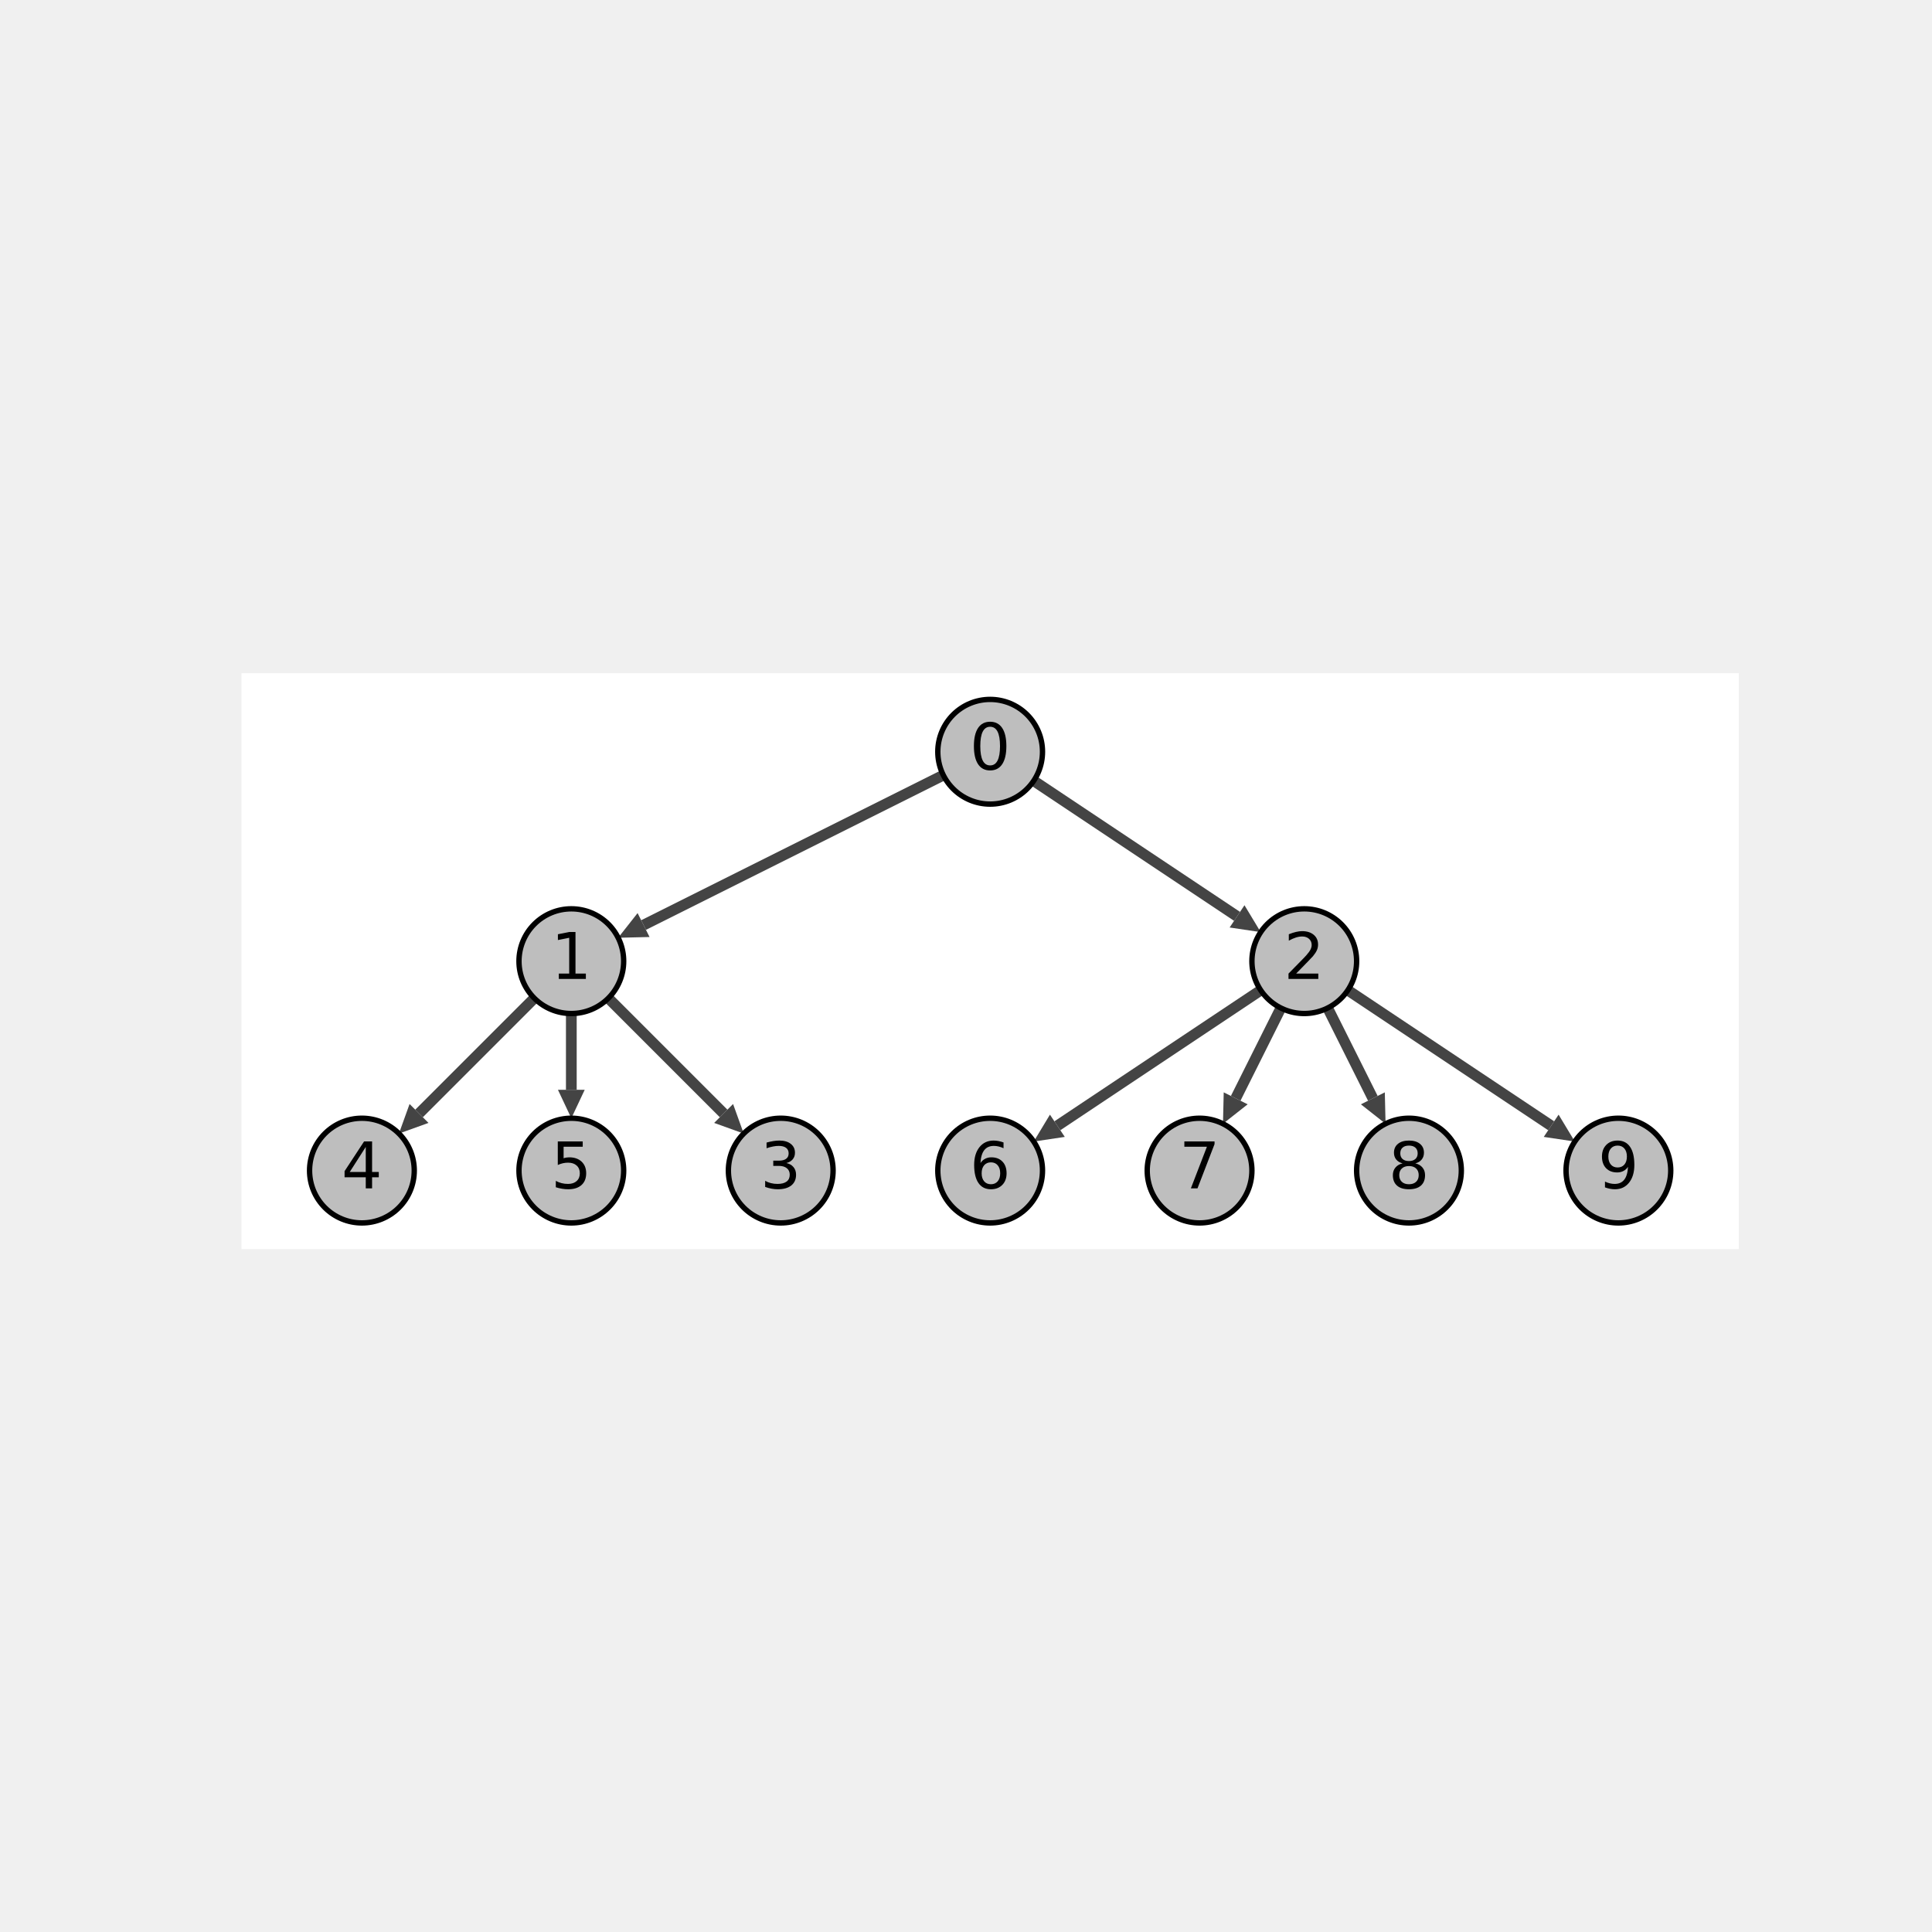
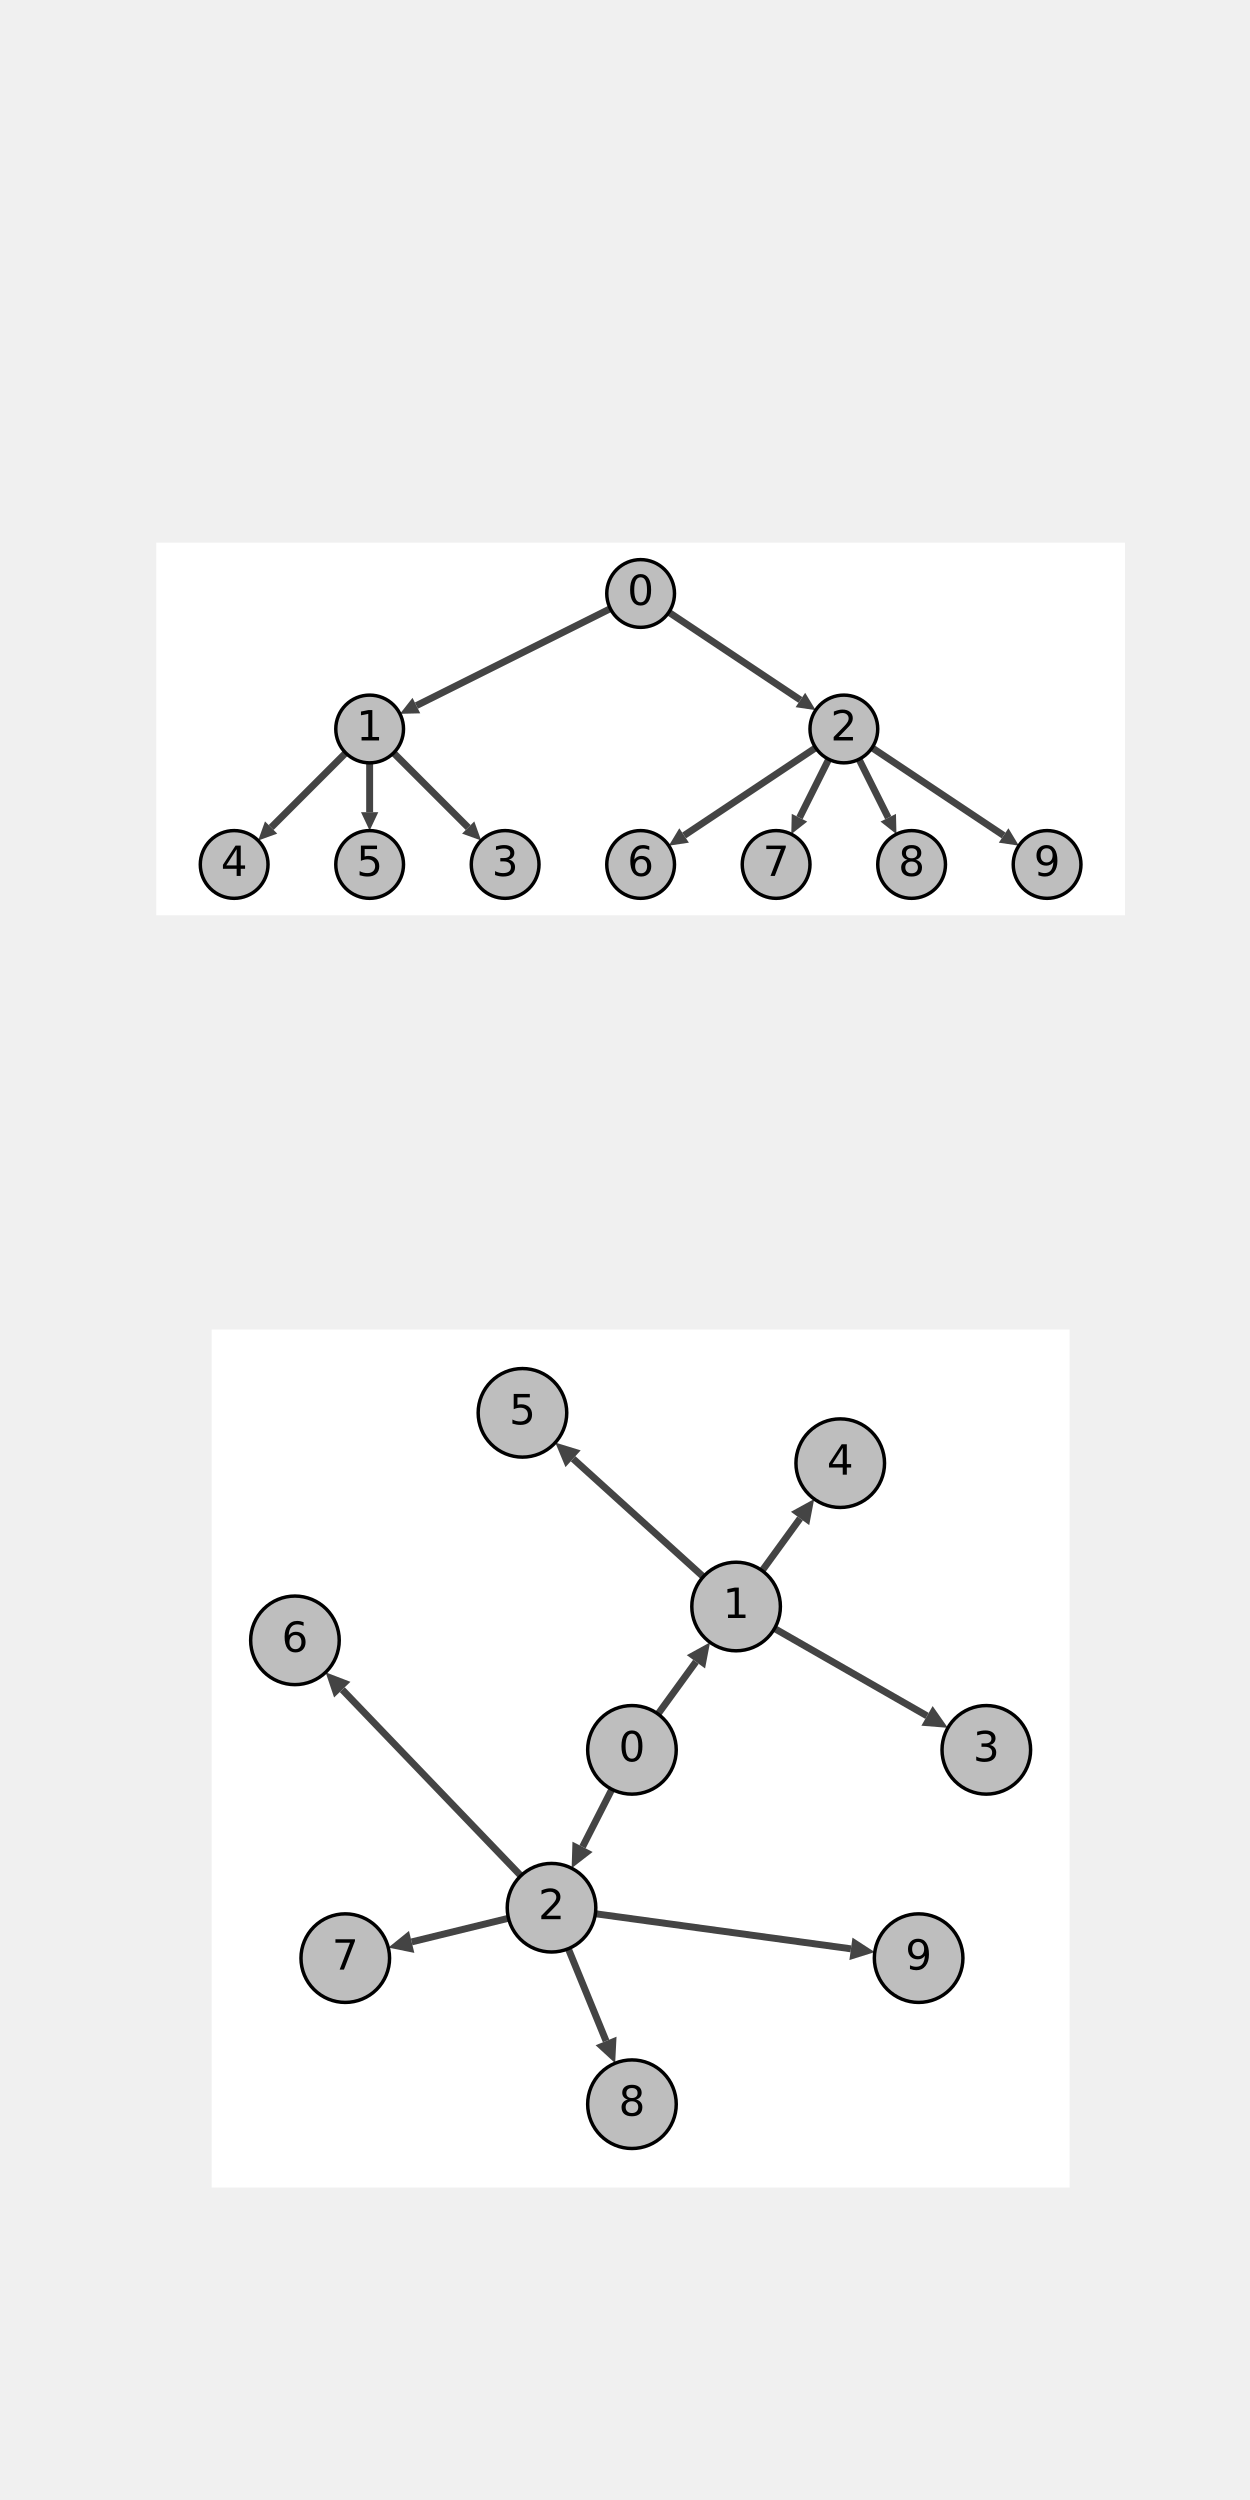
- <svg xmlns="http://www.w3.org/2000/svg" xmlns:xlink="http://www.w3.org/1999/xlink" width="360pt" height="360pt" viewBox="0 0 360 360" version="1.1">
+ <svg xmlns="http://www.w3.org/2000/svg" xmlns:xlink="http://www.w3.org/1999/xlink" width="360pt" height="720pt" viewBox="0 0 360 720" version="1.1">
  <defs>
    <style type="text/css">*{stroke-linejoin: round; stroke-linecap: butt}</style>
  </defs>
  <g id="figure_1">
    <g id="patch_1">
-       <path d="M 0 360  L 360 360  L 360 0  L 0 0  L 0 360  z " style="fill: none" />
+       <path d="M 0 720  L 360 720  L 360 0  L 0 0  L 0 720  z " style="fill: none" />
    </g>
    <g id="axes_1">
      <g id="patch_2">
-         <path d="M 45 232.754  L 324 232.754  L 324 125.446  L 45 125.446  z " style="fill: #ffffff" />
+         <path d="M 45 263.599  L 324 263.599  L 324 156.292  L 45 156.292  z " style="fill: #ffffff" />
      </g>
      <g id="patch_3">
-         <path d="M 184.5 140.079  L 119.92 172.369  " clip-path="url(#p3da5fcbc7c)" style="fill: none; stroke: #444444; stroke-width: 2; stroke-linejoin: miter" />
+         <path d="M 184.5 170.924  L 119.92 203.214  " clip-path="url(#p1ca8524b95)" style="fill: none; stroke: #444444; stroke-width: 2; stroke-linejoin: miter" />
      </g>
      <g id="patch_4">
-         <path d="M 115.183 174.737  L 121.035 174.598  L 118.806 170.14  z " clip-path="url(#p3da5fcbc7c)" style="fill: #444444" />
+         <path d="M 115.183 205.583  L 121.035 205.443  L 118.806 200.985  z " clip-path="url(#p1ca8524b95)" style="fill: #444444" />
      </g>
      <g id="patch_5">
-         <path d="M 184.5 140.079  L 230.508 170.751  " clip-path="url(#p3da5fcbc7c)" style="fill: none; stroke: #444444; stroke-width: 2; stroke-linejoin: miter" />
+         <path d="M 184.5 170.924  L 230.508 201.596  " clip-path="url(#p1ca8524b95)" style="fill: none; stroke: #444444; stroke-width: 2; stroke-linejoin: miter" />
      </g>
      <g id="patch_6">
-         <path d="M 234.915 173.689  L 231.89 168.677  L 229.126 172.825  z " clip-path="url(#p3da5fcbc7c)" style="fill: #444444" />
+         <path d="M 234.915 204.534  L 231.89 199.523  L 229.126 203.67  z " clip-path="url(#p1ca8524b95)" style="fill: #444444" />
      </g>
      <g id="patch_7">
-         <path d="M 106.458 179.1  L 134.836 207.478  " clip-path="url(#p3da5fcbc7c)" style="fill: none; stroke: #444444; stroke-width: 2; stroke-linejoin: miter" />
+         <path d="M 106.458 209.945  L 134.836 238.324  " clip-path="url(#p1ca8524b95)" style="fill: none; stroke: #444444; stroke-width: 2; stroke-linejoin: miter" />
      </g>
      <g id="patch_8">
-         <path d="M 138.581 211.223  L 136.598 205.716  L 133.074 209.24  z " clip-path="url(#p3da5fcbc7c)" style="fill: #444444" />
+         <path d="M 138.581 242.068  L 136.598 236.561  L 133.074 240.086  z " clip-path="url(#p1ca8524b95)" style="fill: #444444" />
      </g>
      <g id="patch_9">
-         <path d="M 106.458 179.1  L 78.08 207.478  " clip-path="url(#p3da5fcbc7c)" style="fill: none; stroke: #444444; stroke-width: 2; stroke-linejoin: miter" />
+         <path d="M 106.458 209.945  L 78.08 238.324  " clip-path="url(#p1ca8524b95)" style="fill: none; stroke: #444444; stroke-width: 2; stroke-linejoin: miter" />
      </g>
      <g id="patch_10">
-         <path d="M 74.335 211.223  L 79.842 209.24  L 76.318 205.716  z " clip-path="url(#p3da5fcbc7c)" style="fill: #444444" />
+         <path d="M 74.335 242.068  L 79.842 240.086  L 76.318 236.561  z " clip-path="url(#p1ca8524b95)" style="fill: #444444" />
      </g>
      <g id="patch_11">
-         <path d="M 106.458 179.1  L 106.458 203.07  " clip-path="url(#p3da5fcbc7c)" style="fill: none; stroke: #444444; stroke-width: 2; stroke-linejoin: miter" />
+         <path d="M 106.458 209.945  L 106.458 233.915  " clip-path="url(#p1ca8524b95)" style="fill: none; stroke: #444444; stroke-width: 2; stroke-linejoin: miter" />
      </g>
      <g id="patch_12">
-         <path d="M 106.458 208.366  L 108.95 203.07  L 103.966 203.07  z " clip-path="url(#p3da5fcbc7c)" style="fill: #444444" />
+         <path d="M 106.458 239.211  L 108.95 233.915  L 103.966 233.915  z " clip-path="url(#p1ca8524b95)" style="fill: #444444" />
      </g>
      <g id="patch_13">
-         <path d="M 243.031 179.1  L 197.023 209.772  " clip-path="url(#p3da5fcbc7c)" style="fill: none; stroke: #444444; stroke-width: 2; stroke-linejoin: miter" />
+         <path d="M 243.031 209.945  L 197.023 240.617  " clip-path="url(#p1ca8524b95)" style="fill: none; stroke: #444444; stroke-width: 2; stroke-linejoin: miter" />
      </g>
      <g id="patch_14">
-         <path d="M 192.617 212.71  L 198.406 211.846  L 195.641 207.698  z " clip-path="url(#p3da5fcbc7c)" style="fill: #444444" />
+         <path d="M 192.617 243.555  L 198.406 242.691  L 195.641 238.544  z " clip-path="url(#p1ca8524b95)" style="fill: #444444" />
      </g>
      <g id="patch_15">
-         <path d="M 243.031 179.1  L 230.252 204.659  " clip-path="url(#p3da5fcbc7c)" style="fill: none; stroke: #444444; stroke-width: 2; stroke-linejoin: miter" />
+         <path d="M 243.031 209.945  L 230.252 235.504  " clip-path="url(#p1ca8524b95)" style="fill: none; stroke: #444444; stroke-width: 2; stroke-linejoin: miter" />
      </g>
      <g id="patch_16">
-         <path d="M 227.884 209.396  L 232.481 205.773  L 228.023 203.544  z " clip-path="url(#p3da5fcbc7c)" style="fill: #444444" />
+         <path d="M 227.884 240.241  L 232.481 236.619  L 228.023 234.39  z " clip-path="url(#p1ca8524b95)" style="fill: #444444" />
      </g>
      <g id="patch_17">
-         <path d="M 243.031 179.1  L 255.811 204.659  " clip-path="url(#p3da5fcbc7c)" style="fill: none; stroke: #444444; stroke-width: 2; stroke-linejoin: miter" />
+         <path d="M 243.031 209.945  L 255.811 235.504  " clip-path="url(#p1ca8524b95)" style="fill: none; stroke: #444444; stroke-width: 2; stroke-linejoin: miter" />
      </g>
      <g id="patch_18">
-         <path d="M 258.179 209.396  L 258.04 203.544  L 253.582 205.773  z " clip-path="url(#p3da5fcbc7c)" style="fill: #444444" />
+         <path d="M 258.179 240.241  L 258.04 234.39  L 253.582 236.619  z " clip-path="url(#p1ca8524b95)" style="fill: #444444" />
      </g>
      <g id="patch_19">
-         <path d="M 243.031 179.1  L 289.039 209.772  " clip-path="url(#p3da5fcbc7c)" style="fill: none; stroke: #444444; stroke-width: 2; stroke-linejoin: miter" />
+         <path d="M 243.031 209.945  L 289.039 240.617  " clip-path="url(#p1ca8524b95)" style="fill: none; stroke: #444444; stroke-width: 2; stroke-linejoin: miter" />
      </g>
      <g id="patch_20">
-         <path d="M 293.446 212.71  L 290.422 207.698  L 287.657 211.846  z " clip-path="url(#p3da5fcbc7c)" style="fill: #444444" />
+         <path d="M 293.446 243.555  L 290.422 238.544  L 287.657 242.691  z " clip-path="url(#p1ca8524b95)" style="fill: #444444" />
      </g>
      <g id="matplotlib.axis_1" />
      <g id="matplotlib.axis_2" />
      <g id="patch_21">
-         <path d="M 184.5 149.834  C 187.087 149.834 189.569 148.806 191.398 146.977  C 193.227 145.148 194.255 142.666 194.255 140.079  C 194.255 137.492 193.227 135.01 191.398 133.181  C 189.569 131.352 187.087 130.324 184.5 130.324  C 181.913 130.324 179.431 131.352 177.602 133.181  C 175.773 135.01 174.745 137.492 174.745 140.079  C 174.745 142.666 175.773 145.148 177.602 146.977  C 179.431 148.806 181.913 149.834 184.5 149.834  z " clip-path="url(#p3da5fcbc7c)" style="fill: #bebebe; stroke: #000000; stroke-linejoin: miter" />
+         <path d="M 184.5 180.68  C 187.087 180.68 189.569 179.652 191.398 177.822  C 193.227 175.993 194.255 173.512 194.255 170.924  C 194.255 168.337 193.227 165.856 191.398 164.026  C 189.569 162.197 187.087 161.169 184.5 161.169  C 181.913 161.169 179.431 162.197 177.602 164.026  C 175.773 165.856 174.745 168.337 174.745 170.924  C 174.745 173.512 175.773 175.993 177.602 177.822  C 179.431 179.652 181.913 180.68 184.5 180.68  z " clip-path="url(#p1ca8524b95)" style="fill: #bebebe; stroke: #000000; stroke-linejoin: miter" />
      </g>
      <g id="patch_22">
-         <path d="M 106.458 188.855  C 109.045 188.855 111.527 187.827 113.356 185.998  C 115.185 184.169 116.213 181.687 116.213 179.1  C 116.213 176.513 115.185 174.031 113.356 172.202  C 111.527 170.373 109.045 169.345 106.458 169.345  C 103.871 169.345 101.389 170.373 99.56 172.202  C 97.731 174.031 96.703 176.513 96.703 179.1  C 96.703 181.687 97.731 184.169 99.56 185.998  C 101.389 187.827 103.871 188.855 106.458 188.855  z " clip-path="url(#p3da5fcbc7c)" style="fill: #bebebe; stroke: #000000; stroke-linejoin: miter" />
+         <path d="M 106.458 219.701  C 109.045 219.701 111.527 218.673 113.356 216.843  C 115.185 215.014 116.213 212.533 116.213 209.945  C 116.213 207.358 115.185 204.877 113.356 203.047  C 111.527 201.218 109.045 200.19 106.458 200.19  C 103.871 200.19 101.389 201.218 99.56 203.047  C 97.731 204.877 96.703 207.358 96.703 209.945  C 96.703 212.533 97.731 215.014 99.56 216.843  C 101.389 218.673 103.871 219.701 106.458 219.701  z " clip-path="url(#p1ca8524b95)" style="fill: #bebebe; stroke: #000000; stroke-linejoin: miter" />
      </g>
      <g id="patch_23">
-         <path d="M 243.031 188.855  C 245.619 188.855 248.1 187.827 249.929 185.998  C 251.759 184.169 252.787 181.687 252.787 179.1  C 252.787 176.513 251.759 174.031 249.929 172.202  C 248.1 170.373 245.619 169.345 243.031 169.345  C 240.444 169.345 237.963 170.373 236.133 172.202  C 234.304 174.031 233.276 176.513 233.276 179.1  C 233.276 181.687 234.304 184.169 236.133 185.998  C 237.963 187.827 240.444 188.855 243.031 188.855  z " clip-path="url(#p3da5fcbc7c)" style="fill: #bebebe; stroke: #000000; stroke-linejoin: miter" />
+         <path d="M 243.031 219.701  C 245.619 219.701 248.1 218.673 249.929 216.843  C 251.759 215.014 252.787 212.533 252.787 209.945  C 252.787 207.358 251.759 204.877 249.929 203.047  C 248.1 201.218 245.619 200.19 243.031 200.19  C 240.444 200.19 237.963 201.218 236.133 203.047  C 234.304 204.877 233.276 207.358 233.276 209.945  C 233.276 212.533 234.304 215.014 236.133 216.843  C 237.963 218.673 240.444 219.701 243.031 219.701  z " clip-path="url(#p1ca8524b95)" style="fill: #bebebe; stroke: #000000; stroke-linejoin: miter" />
      </g>
      <g id="patch_24">
-         <path d="M 145.479 227.876  C 148.066 227.876 150.548 226.848 152.377 225.019  C 154.206 223.19 155.234 220.708 155.234 218.121  C 155.234 215.534 154.206 213.052 152.377 211.223  C 150.548 209.394 148.066 208.366 145.479 208.366  C 142.892 208.366 140.41 209.394 138.581 211.223  C 136.752 213.052 135.724 215.534 135.724 218.121  C 135.724 220.708 136.752 223.19 138.581 225.019  C 140.41 226.848 142.892 227.876 145.479 227.876  z " clip-path="url(#p3da5fcbc7c)" style="fill: #bebebe; stroke: #000000; stroke-linejoin: miter" />
+         <path d="M 145.479 258.722  C 148.066 258.722 150.548 257.694 152.377 255.864  C 154.206 254.035 155.234 251.554 155.234 248.966  C 155.234 246.379 154.206 243.898 152.377 242.068  C 150.548 240.239 148.066 239.211 145.479 239.211  C 142.892 239.211 140.41 240.239 138.581 242.068  C 136.752 243.898 135.724 246.379 135.724 248.966  C 135.724 251.554 136.752 254.035 138.581 255.864  C 140.41 257.694 142.892 258.722 145.479 258.722  z " clip-path="url(#p1ca8524b95)" style="fill: #bebebe; stroke: #000000; stroke-linejoin: miter" />
      </g>
      <g id="patch_25">
-         <path d="M 67.437 227.876  C 70.024 227.876 72.506 226.848 74.335 225.019  C 76.164 223.19 77.192 220.708 77.192 218.121  C 77.192 215.534 76.164 213.052 74.335 211.223  C 72.506 209.394 70.024 208.366 67.437 208.366  C 64.85 208.366 62.368 209.394 60.539 211.223  C 58.71 213.052 57.682 215.534 57.682 218.121  C 57.682 220.708 58.71 223.19 60.539 225.019  C 62.368 226.848 64.85 227.876 67.437 227.876  z " clip-path="url(#p3da5fcbc7c)" style="fill: #bebebe; stroke: #000000; stroke-linejoin: miter" />
+         <path d="M 67.437 258.722  C 70.024 258.722 72.506 257.694 74.335 255.864  C 76.164 254.035 77.192 251.554 77.192 248.966  C 77.192 246.379 76.164 243.898 74.335 242.068  C 72.506 240.239 70.024 239.211 67.437 239.211  C 64.85 239.211 62.368 240.239 60.539 242.068  C 58.71 243.898 57.682 246.379 57.682 248.966  C 57.682 251.554 58.71 254.035 60.539 255.864  C 62.368 257.694 64.85 258.722 67.437 258.722  z " clip-path="url(#p1ca8524b95)" style="fill: #bebebe; stroke: #000000; stroke-linejoin: miter" />
      </g>
      <g id="patch_26">
-         <path d="M 106.458 227.876  C 109.045 227.876 111.527 226.848 113.356 225.019  C 115.185 223.19 116.213 220.708 116.213 218.121  C 116.213 215.534 115.185 213.052 113.356 211.223  C 111.527 209.394 109.045 208.366 106.458 208.366  C 103.871 208.366 101.389 209.394 99.56 211.223  C 97.731 213.052 96.703 215.534 96.703 218.121  C 96.703 220.708 97.731 223.19 99.56 225.019  C 101.389 226.848 103.871 227.876 106.458 227.876  z " clip-path="url(#p3da5fcbc7c)" style="fill: #bebebe; stroke: #000000; stroke-linejoin: miter" />
+         <path d="M 106.458 258.722  C 109.045 258.722 111.527 257.694 113.356 255.864  C 115.185 254.035 116.213 251.554 116.213 248.966  C 116.213 246.379 115.185 243.898 113.356 242.068  C 111.527 240.239 109.045 239.211 106.458 239.211  C 103.871 239.211 101.389 240.239 99.56 242.068  C 97.731 243.898 96.703 246.379 96.703 248.966  C 96.703 251.554 97.731 254.035 99.56 255.864  C 101.389 257.694 103.871 258.722 106.458 258.722  z " clip-path="url(#p1ca8524b95)" style="fill: #bebebe; stroke: #000000; stroke-linejoin: miter" />
      </g>
      <g id="patch_27">
-         <path d="M 184.5 227.876  C 187.087 227.876 189.569 226.848 191.398 225.019  C 193.227 223.19 194.255 220.708 194.255 218.121  C 194.255 215.534 193.227 213.052 191.398 211.223  C 189.569 209.394 187.087 208.366 184.5 208.366  C 181.913 208.366 179.431 209.394 177.602 211.223  C 175.773 213.052 174.745 215.534 174.745 218.121  C 174.745 220.708 175.773 223.19 177.602 225.019  C 179.431 226.848 181.913 227.876 184.5 227.876  z " clip-path="url(#p3da5fcbc7c)" style="fill: #bebebe; stroke: #000000; stroke-linejoin: miter" />
+         <path d="M 184.5 258.722  C 187.087 258.722 189.569 257.694 191.398 255.864  C 193.227 254.035 194.255 251.554 194.255 248.966  C 194.255 246.379 193.227 243.898 191.398 242.068  C 189.569 240.239 187.087 239.211 184.5 239.211  C 181.913 239.211 179.431 240.239 177.602 242.068  C 175.773 243.898 174.745 246.379 174.745 248.966  C 174.745 251.554 175.773 254.035 177.602 255.864  C 179.431 257.694 181.913 258.722 184.5 258.722  z " clip-path="url(#p1ca8524b95)" style="fill: #bebebe; stroke: #000000; stroke-linejoin: miter" />
      </g>
      <g id="patch_28">
-         <path d="M 223.521 227.876  C 226.108 227.876 228.59 226.848 230.419 225.019  C 232.248 223.19 233.276 220.708 233.276 218.121  C 233.276 215.534 232.248 213.052 230.419 211.223  C 228.59 209.394 226.108 208.366 223.521 208.366  C 220.934 208.366 218.452 209.394 216.623 211.223  C 214.794 213.052 213.766 215.534 213.766 218.121  C 213.766 220.708 214.794 223.19 216.623 225.019  C 218.452 226.848 220.934 227.876 223.521 227.876  z " clip-path="url(#p3da5fcbc7c)" style="fill: #bebebe; stroke: #000000; stroke-linejoin: miter" />
+         <path d="M 223.521 258.722  C 226.108 258.722 228.59 257.694 230.419 255.864  C 232.248 254.035 233.276 251.554 233.276 248.966  C 233.276 246.379 232.248 243.898 230.419 242.068  C 228.59 240.239 226.108 239.211 223.521 239.211  C 220.934 239.211 218.452 240.239 216.623 242.068  C 214.794 243.898 213.766 246.379 213.766 248.966  C 213.766 251.554 214.794 254.035 216.623 255.864  C 218.452 257.694 220.934 258.722 223.521 258.722  z " clip-path="url(#p1ca8524b95)" style="fill: #bebebe; stroke: #000000; stroke-linejoin: miter" />
      </g>
      <g id="patch_29">
-         <path d="M 262.542 227.876  C 265.129 227.876 267.611 226.848 269.44 225.019  C 271.269 223.19 272.297 220.708 272.297 218.121  C 272.297 215.534 271.269 213.052 269.44 211.223  C 267.611 209.394 265.129 208.366 262.542 208.366  C 259.955 208.366 257.473 209.394 255.644 211.223  C 253.815 213.052 252.787 215.534 252.787 218.121  C 252.787 220.708 253.815 223.19 255.644 225.019  C 257.473 226.848 259.955 227.876 262.542 227.876  z " clip-path="url(#p3da5fcbc7c)" style="fill: #bebebe; stroke: #000000; stroke-linejoin: miter" />
+         <path d="M 262.542 258.722  C 265.129 258.722 267.611 257.694 269.44 255.864  C 271.269 254.035 272.297 251.554 272.297 248.966  C 272.297 246.379 271.269 243.898 269.44 242.068  C 267.611 240.239 265.129 239.211 262.542 239.211  C 259.955 239.211 257.473 240.239 255.644 242.068  C 253.815 243.898 252.787 246.379 252.787 248.966  C 252.787 251.554 253.815 254.035 255.644 255.864  C 257.473 257.694 259.955 258.722 262.542 258.722  z " clip-path="url(#p1ca8524b95)" style="fill: #bebebe; stroke: #000000; stroke-linejoin: miter" />
      </g>
      <g id="patch_30">
-         <path d="M 301.563 227.876  C 304.15 227.876 306.632 226.848 308.461 225.019  C 310.29 223.19 311.318 220.708 311.318 218.121  C 311.318 215.534 310.29 213.052 308.461 211.223  C 306.632 209.394 304.15 208.366 301.563 208.366  C 298.976 208.366 296.494 209.394 294.665 211.223  C 292.836 213.052 291.808 215.534 291.808 218.121  C 291.808 220.708 292.836 223.19 294.665 225.019  C 296.494 226.848 298.976 227.876 301.563 227.876  z " clip-path="url(#p3da5fcbc7c)" style="fill: #bebebe; stroke: #000000; stroke-linejoin: miter" />
+         <path d="M 301.563 258.722  C 304.15 258.722 306.632 257.694 308.461 255.864  C 310.29 254.035 311.318 251.554 311.318 248.966  C 311.318 246.379 310.29 243.898 308.461 242.068  C 306.632 240.239 304.15 239.211 301.563 239.211  C 298.976 239.211 296.494 240.239 294.665 242.068  C 292.836 243.898 291.808 246.379 291.808 248.966  C 291.808 251.554 292.836 254.035 294.665 255.864  C 296.494 257.694 298.976 258.722 301.563 258.722  z " clip-path="url(#p1ca8524b95)" style="fill: #bebebe; stroke: #000000; stroke-linejoin: miter" />
      </g>
      <g id="text_1">
-         <g transform="translate(180.6825 143.3903)scale(0.12 -0.12)">
+         <g transform="translate(180.6825 174.2357)scale(0.12 -0.12)">
          <defs>
            <path id="DejaVuSans-30" d="M 2034 4250  Q 1547 4250 1301 3770  Q 1056 3291 1056 2328  Q 1056 1369 1301 889  Q 1547 409 2034 409  Q 2525 409 2770 889  Q 3016 1369 3016 2328  Q 3016 3291 2770 3770  Q 2525 4250 2034 4250  z M 2034 4750  Q 2819 4750 3233 4129  Q 3647 3509 3647 2328  Q 3647 1150 3233 529  Q 2819 -91 2034 -91  Q 1250 -91 836 529  Q 422 1150 422 2328  Q 422 3509 836 4129  Q 1250 4750 2034 4750  z " transform="scale(0.015625)" />
          </defs>
          <use xlink:href="#DejaVuSans-30" />
        </g>
      </g>
      <g id="text_2">
-         <g transform="translate(102.6405 182.4112)scale(0.12 -0.12)">
+         <g transform="translate(102.6405 213.2567)scale(0.12 -0.12)">
          <defs>
            <path id="DejaVuSans-31" d="M 794 531  L 1825 531  L 1825 4091  L 703 3866  L 703 4441  L 1819 4666  L 2450 4666  L 2450 531  L 3481 531  L 3481 0  L 794 0  L 794 531  z " transform="scale(0.015625)" />
          </defs>
          <use xlink:href="#DejaVuSans-31" />
        </g>
      </g>
      <g id="text_3">
-         <g transform="translate(239.214 182.4112)scale(0.12 -0.12)">
+         <g transform="translate(239.214 213.2567)scale(0.12 -0.12)">
          <defs>
            <path id="DejaVuSans-32" d="M 1228 531  L 3431 531  L 3431 0  L 469 0  L 469 531  Q 828 903 1448 1529  Q 2069 2156 2228 2338  Q 2531 2678 2651 2914  Q 2772 3150 2772 3378  Q 2772 3750 2511 3984  Q 2250 4219 1831 4219  Q 1534 4219 1204 4116  Q 875 4013 500 3803  L 500 4441  Q 881 4594 1212 4672  Q 1544 4750 1819 4750  Q 2544 4750 2975 4387  Q 3406 4025 3406 3419  Q 3406 3131 3298 2873  Q 3191 2616 2906 2266  Q 2828 2175 2409 1742  Q 1991 1309 1228 531  z " transform="scale(0.015625)" />
          </defs>
          <use xlink:href="#DejaVuSans-32" />
        </g>
      </g>
      <g id="text_4">
-         <g transform="translate(141.6615 221.4322)scale(0.12 -0.12)">
+         <g transform="translate(141.6615 252.2777)scale(0.12 -0.12)">
          <defs>
            <path id="DejaVuSans-33" d="M 2597 2516  Q 3050 2419 3304 2112  Q 3559 1806 3559 1356  Q 3559 666 3084 287  Q 2609 -91 1734 -91  Q 1441 -91 1130 -33  Q 819 25 488 141  L 488 750  Q 750 597 1062 519  Q 1375 441 1716 441  Q 2309 441 2620 675  Q 2931 909 2931 1356  Q 2931 1769 2642 2001  Q 2353 2234 1838 2234  L 1294 2234  L 1294 2753  L 1863 2753  Q 2328 2753 2575 2939  Q 2822 3125 2822 3475  Q 2822 3834 2567 4026  Q 2313 4219 1838 4219  Q 1578 4219 1281 4162  Q 984 4106 628 3988  L 628 4550  Q 988 4650 1302 4700  Q 1616 4750 1894 4750  Q 2613 4750 3031 4423  Q 3450 4097 3450 3541  Q 3450 3153 3228 2886  Q 3006 2619 2597 2516  z " transform="scale(0.015625)" />
          </defs>
          <use xlink:href="#DejaVuSans-33" />
        </g>
      </g>
      <g id="text_5">
-         <g transform="translate(63.61956 221.4322)scale(0.12 -0.12)">
+         <g transform="translate(63.61956 252.2777)scale(0.12 -0.12)">
          <defs>
            <path id="DejaVuSans-34" d="M 2419 4116  L 825 1625  L 2419 1625  L 2419 4116  z M 2253 4666  L 3047 4666  L 3047 1625  L 3713 1625  L 3713 1100  L 3047 1100  L 3047 0  L 2419 0  L 2419 1100  L 313 1100  L 313 1709  L 2253 4666  z " transform="scale(0.015625)" />
          </defs>
          <use xlink:href="#DejaVuSans-34" />
        </g>
      </g>
      <g id="text_6">
-         <g transform="translate(102.6405 221.4322)scale(0.12 -0.12)">
+         <g transform="translate(102.6405 252.2777)scale(0.12 -0.12)">
          <defs>
            <path id="DejaVuSans-35" d="M 691 4666  L 3169 4666  L 3169 4134  L 1269 4134  L 1269 2991  Q 1406 3038 1543 3061  Q 1681 3084 1819 3084  Q 2600 3084 3056 2656  Q 3513 2228 3513 1497  Q 3513 744 3044 326  Q 2575 -91 1722 -91  Q 1428 -91 1123 -41  Q 819 9 494 109  L 494 744  Q 775 591 1075 516  Q 1375 441 1709 441  Q 2250 441 2565 725  Q 2881 1009 2881 1497  Q 2881 1984 2565 2268  Q 2250 2553 1709 2553  Q 1456 2553 1204 2497  Q 953 2441 691 2322  L 691 4666  z " transform="scale(0.015625)" />
          </defs>
          <use xlink:href="#DejaVuSans-35" />
        </g>
      </g>
      <g id="text_7">
-         <g transform="translate(180.6825 221.4322)scale(0.12 -0.12)">
+         <g transform="translate(180.6825 252.2777)scale(0.12 -0.12)">
          <defs>
            <path id="DejaVuSans-36" d="M 2113 2584  Q 1688 2584 1439 2293  Q 1191 2003 1191 1497  Q 1191 994 1439 701  Q 1688 409 2113 409  Q 2538 409 2786 701  Q 3034 994 3034 1497  Q 3034 2003 2786 2293  Q 2538 2584 2113 2584  z M 3366 4563  L 3366 3988  Q 3128 4100 2886 4159  Q 2644 4219 2406 4219  Q 1781 4219 1451 3797  Q 1122 3375 1075 2522  Q 1259 2794 1537 2939  Q 1816 3084 2150 3084  Q 2853 3084 3261 2657  Q 3669 2231 3669 1497  Q 3669 778 3244 343  Q 2819 -91 2113 -91  Q 1303 -91 875 529  Q 447 1150 447 2328  Q 447 3434 972 4092  Q 1497 4750 2381 4750  Q 2619 4750 2861 4703  Q 3103 4656 3366 4563  z " transform="scale(0.015625)" />
          </defs>
          <use xlink:href="#DejaVuSans-36" />
        </g>
      </g>
      <g id="text_8">
-         <g transform="translate(219.7035 221.4322)scale(0.12 -0.12)">
+         <g transform="translate(219.7035 252.2777)scale(0.12 -0.12)">
          <defs>
            <path id="DejaVuSans-37" d="M 525 4666  L 3525 4666  L 3525 4397  L 1831 0  L 1172 0  L 2766 4134  L 525 4134  L 525 4666  z " transform="scale(0.015625)" />
          </defs>
          <use xlink:href="#DejaVuSans-37" />
        </g>
      </g>
      <g id="text_9">
-         <g transform="translate(258.7245 221.4322)scale(0.12 -0.12)">
+         <g transform="translate(258.7245 252.2777)scale(0.12 -0.12)">
          <defs>
            <path id="DejaVuSans-38" d="M 2034 2216  Q 1584 2216 1326 1975  Q 1069 1734 1069 1313  Q 1069 891 1326 650  Q 1584 409 2034 409  Q 2484 409 2743 651  Q 3003 894 3003 1313  Q 3003 1734 2745 1975  Q 2488 2216 2034 2216  z M 1403 2484  Q 997 2584 770 2862  Q 544 3141 544 3541  Q 544 4100 942 4425  Q 1341 4750 2034 4750  Q 2731 4750 3128 4425  Q 3525 4100 3525 3541  Q 3525 3141 3298 2862  Q 3072 2584 2669 2484  Q 3125 2378 3379 2068  Q 3634 1759 3634 1313  Q 3634 634 3220 271  Q 2806 -91 2034 -91  Q 1263 -91 848 271  Q 434 634 434 1313  Q 434 1759 690 2068  Q 947 2378 1403 2484  z M 1172 3481  Q 1172 3119 1398 2916  Q 1625 2713 2034 2713  Q 2441 2713 2670 2916  Q 2900 3119 2900 3481  Q 2900 3844 2670 4047  Q 2441 4250 2034 4250  Q 1625 4250 1398 4047  Q 1172 3844 1172 3481  z " transform="scale(0.015625)" />
          </defs>
          <use xlink:href="#DejaVuSans-38" />
        </g>
      </g>
      <g id="text_10">
-         <g transform="translate(297.7454 221.4322)scale(0.12 -0.12)">
+         <g transform="translate(297.7454 252.2777)scale(0.12 -0.12)">
          <defs>
            <path id="DejaVuSans-39" d="M 703 97  L 703 672  Q 941 559 1184 500  Q 1428 441 1663 441  Q 2288 441 2617 861  Q 2947 1281 2994 2138  Q 2813 1869 2534 1725  Q 2256 1581 1919 1581  Q 1219 1581 811 2004  Q 403 2428 403 3163  Q 403 3881 828 4315  Q 1253 4750 1959 4750  Q 2769 4750 3195 4129  Q 3622 3509 3622 2328  Q 3622 1225 3098 567  Q 2575 -91 1691 -91  Q 1453 -91 1209 -44  Q 966 3 703 97  z M 1959 2075  Q 2384 2075 2632 2365  Q 2881 2656 2881 3163  Q 2881 3666 2632 3958  Q 2384 4250 1959 4250  Q 1534 4250 1286 3958  Q 1038 3666 1038 3163  Q 1038 2656 1286 2365  Q 1534 2075 1959 2075  z " transform="scale(0.015625)" />
          </defs>
+           <use xlink:href="#DejaVuSans-39" />
+         </g>
+       </g>
+     </g>
+     <g id="axes_2">
+       <g id="patch_31">
+         <path d="M 60.955 630  L 308.045 630  L 308.045 382.909  L 60.955 382.909  z " style="fill: #ffffff" />
+       </g>
+       <g id="patch_32">
+         <path d="M 182.003 503.957  L 200.427 478.599  " clip-path="url(#p655c8496fc)" style="fill: none; stroke: #444444; stroke-width: 2; stroke-linejoin: miter" />
+       </g>
+       <g id="patch_33">
+         <path d="M 204.497 472.996  L 197.79 476.683  L 203.063 480.514  z " clip-path="url(#p655c8496fc)" style="fill: #444444" />
+       </g>
+       <g id="patch_34">
+         <path d="M 182.003 503.957  L 167.772 531.886  " clip-path="url(#p655c8496fc)" style="fill: none; stroke: #444444; stroke-width: 2; stroke-linejoin: miter" />
+       </g>
+       <g id="patch_35">
+         <path d="M 164.628 538.056  L 170.676 533.365  L 164.869 530.406  z " clip-path="url(#p655c8496fc)" style="fill: #444444" />
+       </g>
+       <g id="patch_36">
+         <path d="M 211.996 462.675  L 266.979 494.173  " clip-path="url(#p655c8496fc)" style="fill: none; stroke: #444444; stroke-width: 2; stroke-linejoin: miter" />
+       </g>
+       <g id="patch_37">
+         <path d="M 272.988 497.616  L 268.599 491.345  L 265.359 497.001  z " clip-path="url(#p655c8496fc)" style="fill: #444444" />
+       </g>
+       <g id="patch_38">
+         <path d="M 211.996 462.675  L 230.42 437.317  " clip-path="url(#p655c8496fc)" style="fill: none; stroke: #444444; stroke-width: 2; stroke-linejoin: miter" />
+       </g>
+       <g id="patch_39">
+         <path d="M 234.49 431.714  L 227.783 435.401  L 233.056 439.232  z " clip-path="url(#p655c8496fc)" style="fill: #444444" />
+       </g>
+       <g id="patch_40">
+         <path d="M 211.996 462.675  L 165.048 420.117  " clip-path="url(#p655c8496fc)" style="fill: none; stroke: #444444; stroke-width: 2; stroke-linejoin: miter" />
+       </g>
+       <g id="patch_41">
+         <path d="M 159.917 415.465  L 162.86 422.531  L 167.237 417.702  z " clip-path="url(#p655c8496fc)" style="fill: #444444" />
+       </g>
+       <g id="patch_42">
+         <path d="M 158.837 549.423  L 98.571 486.622  " clip-path="url(#p655c8496fc)" style="fill: none; stroke: #444444; stroke-width: 2; stroke-linejoin: miter" />
+       </g>
+       <g id="patch_43">
+         <path d="M 93.776 481.625  L 96.219 488.878  L 100.922 484.365  z " clip-path="url(#p655c8496fc)" style="fill: #444444" />
+       </g>
+       <g id="patch_44">
+         <path d="M 158.837 549.423  L 118.558 559.269  " clip-path="url(#p655c8496fc)" style="fill: none; stroke: #444444; stroke-width: 2; stroke-linejoin: miter" />
+       </g>
+       <g id="patch_45">
+         <path d="M 111.831 560.914  L 119.332 562.435  L 117.784 556.104  z " clip-path="url(#p655c8496fc)" style="fill: #444444" />
+       </g>
+       <g id="patch_46">
+         <path d="M 158.837 549.423  L 174.546 587.797  " clip-path="url(#p655c8496fc)" style="fill: none; stroke: #444444; stroke-width: 2; stroke-linejoin: miter" />
+       </g>
+       <g id="patch_47">
+         <path d="M 177.17 594.206  L 177.562 586.562  L 171.53 589.031  z " clip-path="url(#p655c8496fc)" style="fill: #444444" />
+       </g>
+       <g id="patch_48">
+         <path d="M 158.837 549.423  L 245.067 561.265  " clip-path="url(#p655c8496fc)" style="fill: none; stroke: #444444; stroke-width: 2; stroke-linejoin: miter" />
+       </g>
+       <g id="patch_49">
+         <path d="M 251.928 562.208  L 245.51 558.037  L 244.624 564.494  z " clip-path="url(#p655c8496fc)" style="fill: #444444" />
+       </g>
+       <g id="matplotlib.axis_3" />
+       <g id="matplotlib.axis_4" />
+       <g id="patch_50">
+         <path d="M 182.003 516.714  C 185.386 516.714 188.631 515.37 191.023 512.978  C 193.415 510.585 194.759 507.34 194.759 503.957  C 194.759 500.574 193.415 497.329 191.023 494.937  C 188.631 492.544 185.386 491.2 182.003 491.2  C 178.619 491.2 175.374 492.544 172.982 494.937  C 170.59 497.329 169.246 500.574 169.246 503.957  C 169.246 507.34 170.59 510.585 172.982 512.978  C 175.374 515.37 178.619 516.714 182.003 516.714  z " clip-path="url(#p655c8496fc)" style="fill: #bebebe; stroke: #000000; stroke-linejoin: miter" />
+       </g>
+       <g id="patch_51">
+         <path d="M 211.996 475.432  C 215.379 475.432 218.624 474.088 221.016 471.696  C 223.408 469.303 224.752 466.058 224.752 462.675  C 224.752 459.292 223.408 456.047 221.016 453.655  C 218.624 451.262 215.379 449.918 211.996 449.918  C 208.613 449.918 205.367 451.262 202.975 453.655  C 200.583 456.047 199.239 459.292 199.239 462.675  C 199.239 466.058 200.583 469.303 202.975 471.696  C 205.367 474.088 208.613 475.432 211.996 475.432  z " clip-path="url(#p655c8496fc)" style="fill: #bebebe; stroke: #000000; stroke-linejoin: miter" />
+       </g>
+       <g id="patch_52">
+         <path d="M 158.837 562.18  C 162.22 562.18 165.465 560.835 167.857 558.443  C 170.249 556.051 171.593 552.806 171.593 549.423  C 171.593 546.04 170.249 542.795 167.857 540.402  C 165.465 538.01 162.22 536.666 158.837 536.666  C 155.453 536.666 152.208 538.01 149.816 540.402  C 147.424 542.795 146.08 546.04 146.08 549.423  C 146.08 552.806 147.424 556.051 149.816 558.443  C 152.208 560.835 155.453 562.18 158.837 562.18  z " clip-path="url(#p655c8496fc)" style="fill: #bebebe; stroke: #000000; stroke-linejoin: miter" />
+       </g>
+       <g id="patch_53">
+         <path d="M 284.057 516.714  C 287.44 516.714 290.685 515.37 293.078 512.978  C 295.47 510.585 296.814 507.34 296.814 503.957  C 296.814 500.574 295.47 497.329 293.078 494.937  C 290.685 492.544 287.44 491.2 284.057 491.2  C 280.674 491.2 277.429 492.544 275.037 494.937  C 272.645 497.329 271.3 500.574 271.3 503.957  C 271.3 507.34 272.645 510.585 275.037 512.978  C 277.429 515.37 280.674 516.714 284.057 516.714  z " clip-path="url(#p655c8496fc)" style="fill: #bebebe; stroke: #000000; stroke-linejoin: miter" />
+       </g>
+       <g id="patch_54">
+         <path d="M 241.989 434.15  C 245.372 434.15 248.617 432.806 251.009 430.414  C 253.401 428.021 254.746 424.776 254.746 421.393  C 254.746 418.01 253.401 414.765 251.009 412.373  C 248.617 409.98 245.372 408.636 241.989 408.636  C 238.606 408.636 235.361 409.98 232.968 412.373  C 230.576 414.765 229.232 418.01 229.232 421.393  C 229.232 424.776 230.576 428.021 232.968 430.414  C 235.361 432.806 238.606 434.15 241.989 434.15  z " clip-path="url(#p655c8496fc)" style="fill: #bebebe; stroke: #000000; stroke-linejoin: miter" />
+       </g>
+       <g id="patch_55">
+         <path d="M 150.466 419.654  C 153.849 419.654 157.094 418.31 159.486 415.918  C 161.879 413.526 163.223 410.28 163.223 406.897  C 163.223 403.514 161.879 400.269 159.486 397.877  C 157.094 395.485 153.849 394.14 150.466 394.14  C 147.083 394.14 143.838 395.485 141.445 397.877  C 139.053 400.269 137.709 403.514 137.709 406.897  C 137.709 410.28 139.053 413.526 141.445 415.918  C 143.838 418.31 147.083 419.654 150.466 419.654  z " clip-path="url(#p655c8496fc)" style="fill: #bebebe; stroke: #000000; stroke-linejoin: miter" />
+       </g>
+       <g id="patch_56">
+         <path d="M 84.943 485.177  C 88.326 485.177 91.571 483.833 93.963 481.441  C 96.355 479.049 97.7 475.804 97.7 472.42  C 97.7 469.037 96.355 465.792 93.963 463.4  C 91.571 461.008 88.326 459.664 84.943 459.664  C 81.56 459.664 78.315 461.008 75.922 463.4  C 73.53 465.792 72.186 469.037 72.186 472.42  C 72.186 475.804 73.53 479.049 75.922 481.441  C 78.315 483.833 81.56 485.177 84.943 485.177  z " clip-path="url(#p655c8496fc)" style="fill: #bebebe; stroke: #000000; stroke-linejoin: miter" />
+       </g>
+       <g id="patch_57">
+         <path d="M 99.439 576.7  C 102.822 576.7 106.067 575.356 108.459 572.964  C 110.851 570.572 112.195 567.326 112.195 563.943  C 112.195 560.56 110.851 557.315 108.459 554.923  C 106.067 552.531 102.822 551.186 99.439 551.186  C 96.055 551.186 92.81 552.531 90.418 554.923  C 88.026 557.315 86.682 560.56 86.682 563.943  C 86.682 567.326 88.026 570.572 90.418 572.964  C 92.81 575.356 96.055 576.7 99.439 576.7  z " clip-path="url(#p655c8496fc)" style="fill: #bebebe; stroke: #000000; stroke-linejoin: miter" />
+       </g>
+       <g id="patch_58">
+         <path d="M 182.003 618.769  C 185.386 618.769 188.631 617.424 191.023 615.032  C 193.415 612.64 194.759 609.395 194.759 606.012  C 194.759 602.629 193.415 599.384 191.023 596.991  C 188.631 594.599 185.386 593.255 182.003 593.255  C 178.619 593.255 175.374 594.599 172.982 596.991  C 170.59 599.384 169.246 602.629 169.246 606.012  C 169.246 609.395 170.59 612.64 172.982 615.032  C 175.374 617.424 178.619 618.769 182.003 618.769  z " clip-path="url(#p655c8496fc)" style="fill: #bebebe; stroke: #000000; stroke-linejoin: miter" />
+       </g>
+       <g id="patch_59">
+         <path d="M 264.567 576.7  C 267.95 576.7 271.195 575.356 273.587 572.964  C 275.979 570.572 277.323 567.326 277.323 563.943  C 277.323 560.56 275.979 557.315 273.587 554.923  C 271.195 552.531 267.95 551.186 264.567 551.186  C 261.183 551.186 257.938 552.531 255.546 554.923  C 253.154 557.315 251.81 560.56 251.81 563.943  C 251.81 567.326 253.154 570.572 255.546 572.964  C 257.938 575.356 261.183 576.7 264.567 576.7  z " clip-path="url(#p655c8496fc)" style="fill: #bebebe; stroke: #000000; stroke-linejoin: miter" />
+       </g>
+       <g id="text_11">
+         <g transform="translate(178.185 507.2683)scale(0.12 -0.12)">
+           <use xlink:href="#DejaVuSans-30" />
+         </g>
+       </g>
+       <g id="text_12">
+         <g transform="translate(208.1782 465.9864)scale(0.12 -0.12)">
+           <use xlink:href="#DejaVuSans-31" />
+         </g>
+       </g>
+       <g id="text_13">
+         <g transform="translate(155.0191 552.734)scale(0.12 -0.12)">
+           <use xlink:href="#DejaVuSans-32" />
+         </g>
+       </g>
+       <g id="text_14">
+         <g transform="translate(280.2397 507.2683)scale(0.12 -0.12)">
+           <use xlink:href="#DejaVuSans-33" />
+         </g>
+       </g>
+       <g id="text_15">
+         <g transform="translate(238.1713 424.7044)scale(0.12 -0.12)">
+           <use xlink:href="#DejaVuSans-34" />
+         </g>
+       </g>
+       <g id="text_16">
+         <g transform="translate(146.6484 410.2086)scale(0.12 -0.12)">
+           <use xlink:href="#DejaVuSans-35" />
+         </g>
+       </g>
+       <g id="text_17">
+         <g transform="translate(81.12528 475.7317)scale(0.12 -0.12)">
+           <use xlink:href="#DejaVuSans-36" />
+         </g>
+       </g>
+       <g id="text_18">
+         <g transform="translate(95.62108 567.2546)scale(0.12 -0.12)">
+           <use xlink:href="#DejaVuSans-37" />
+         </g>
+       </g>
+       <g id="text_19">
+         <g transform="translate(178.185 609.323)scale(0.12 -0.12)">
+           <use xlink:href="#DejaVuSans-38" />
+         </g>
+       </g>
+       <g id="text_20">
+         <g transform="translate(260.749 567.2546)scale(0.12 -0.12)">
          <use xlink:href="#DejaVuSans-39" />
        </g>
      </g>
    </g>
  </g>
  <defs>
-     <clipPath id="p3da5fcbc7c">
-       <rect x="45" y="125.446" width="279" height="107.308" />
+     <clipPath id="p1ca8524b95">
+       <rect x="45" y="156.292" width="279" height="107.308" />
+     </clipPath>
+     <clipPath id="p655c8496fc">
+       <rect x="60.955" y="382.909" width="247.091" height="247.091" />
    </clipPath>
  </defs>
</svg>
